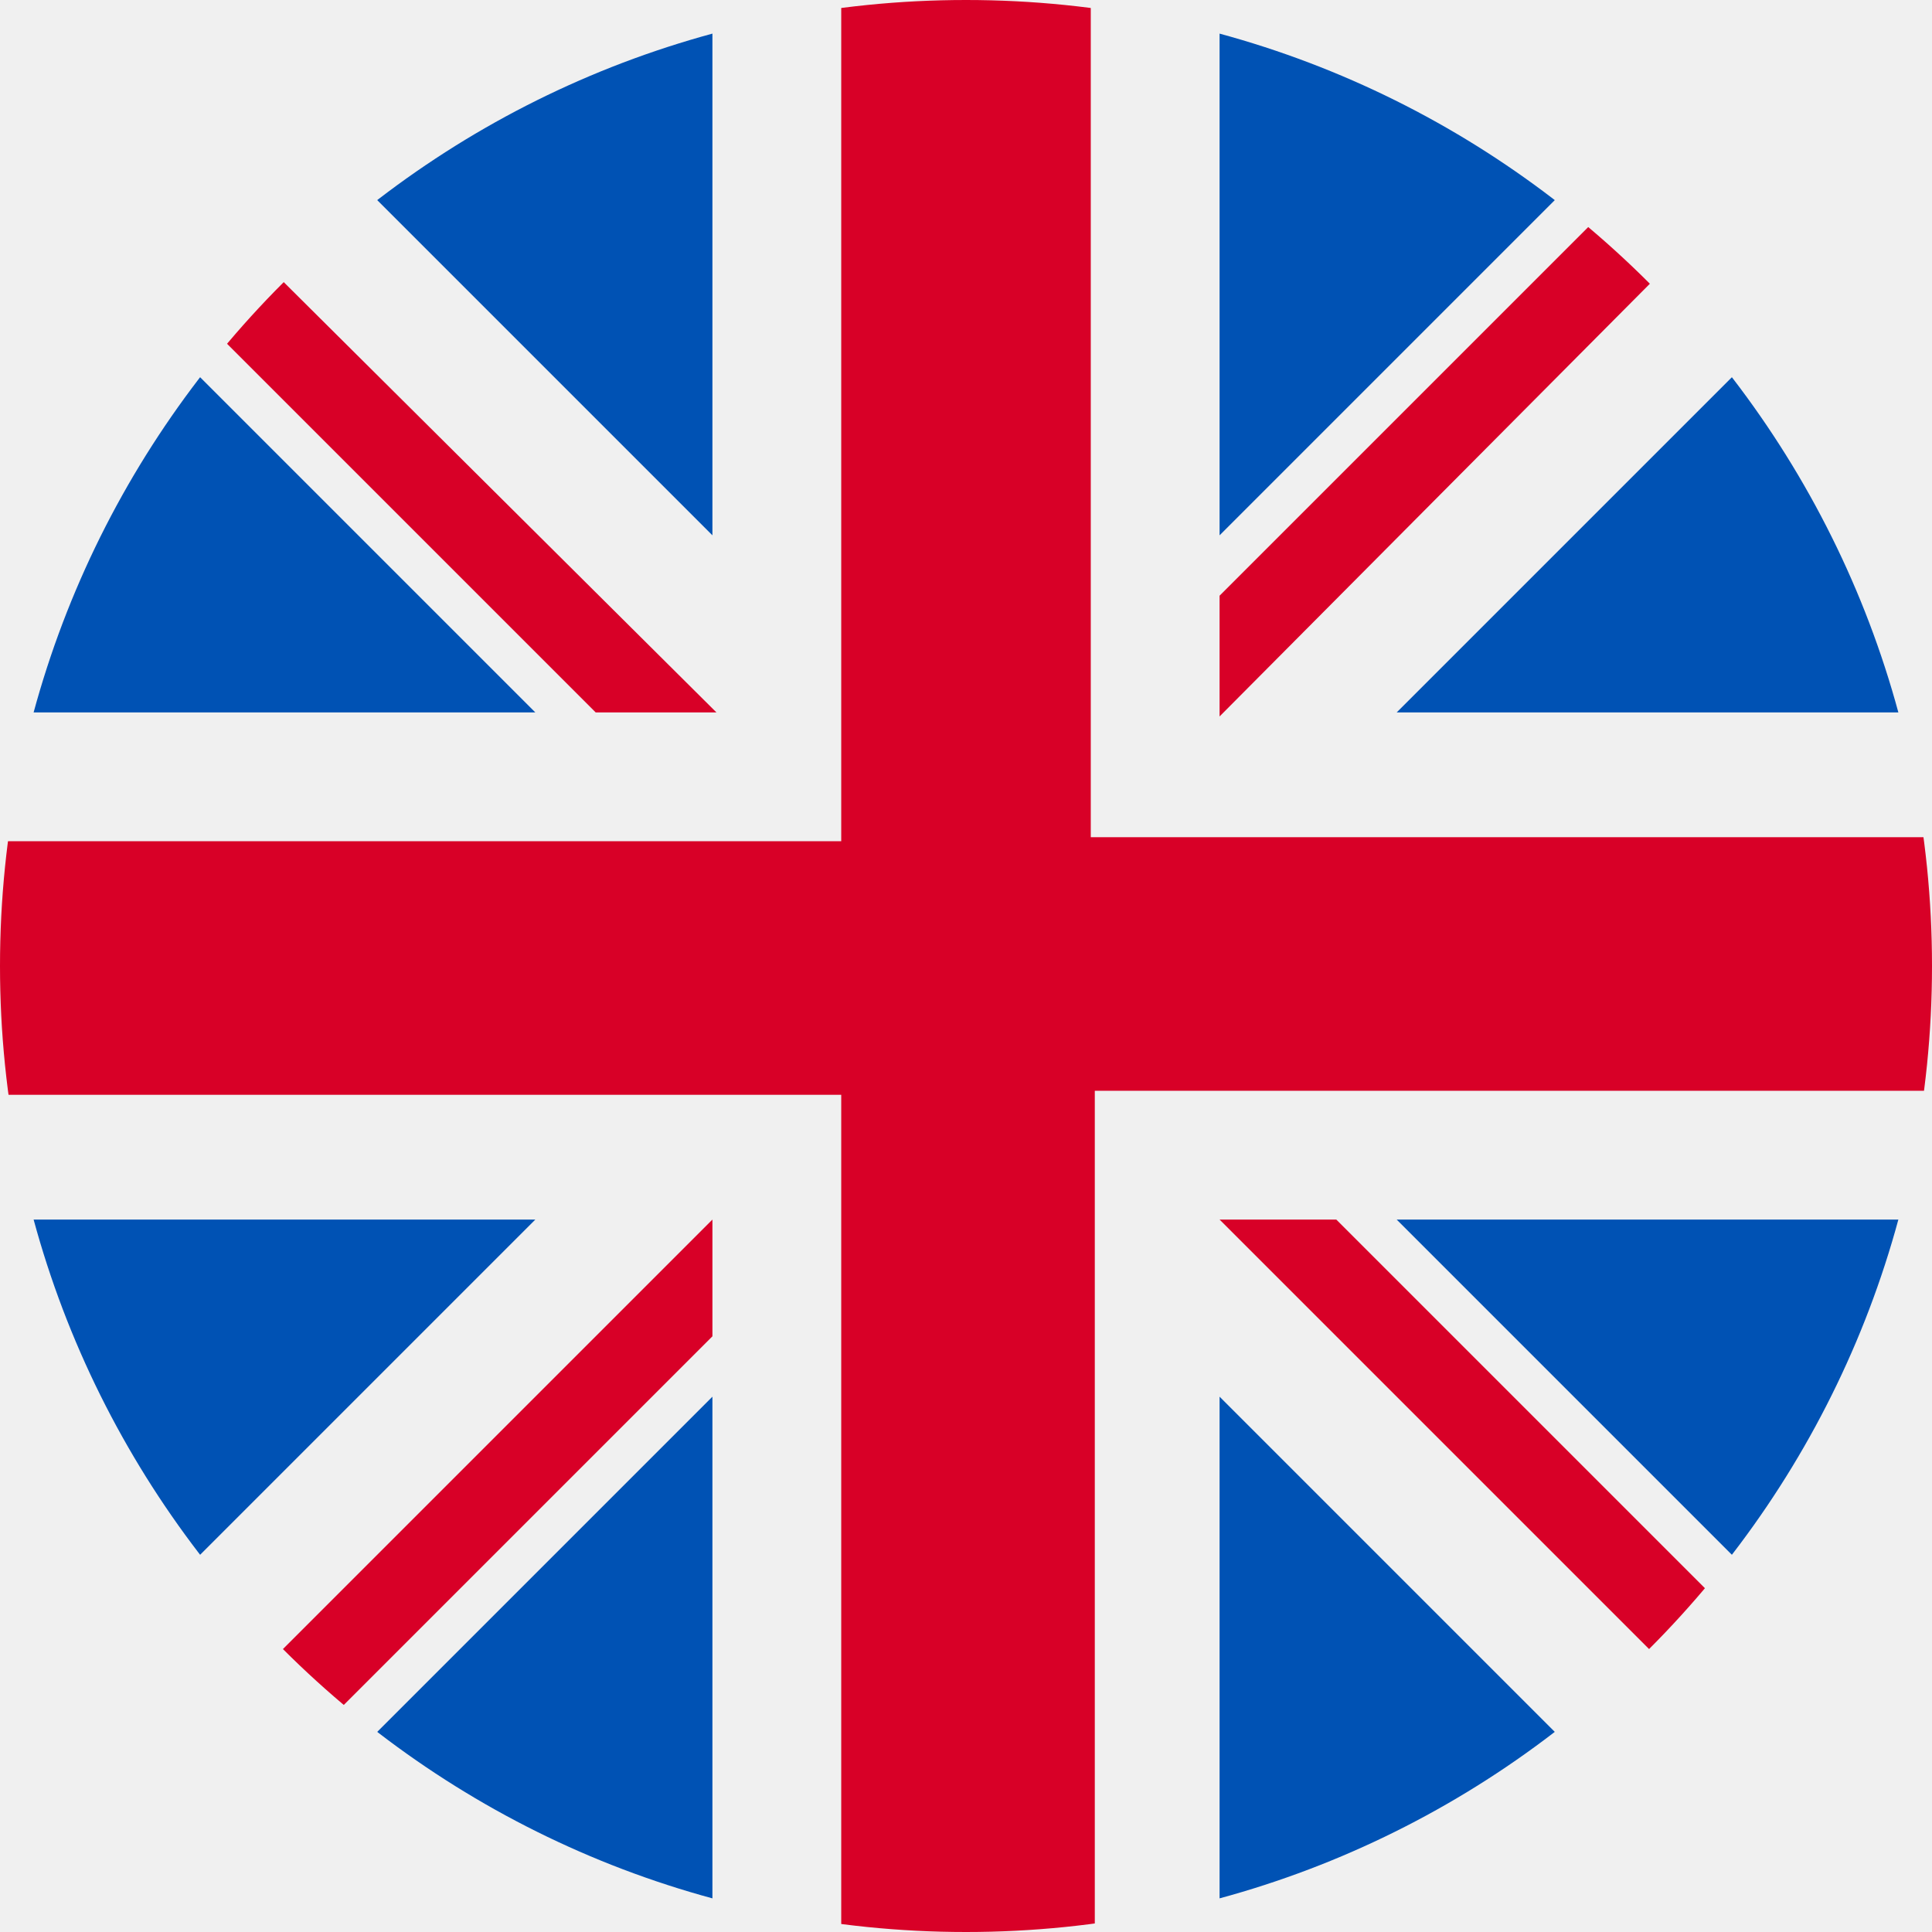
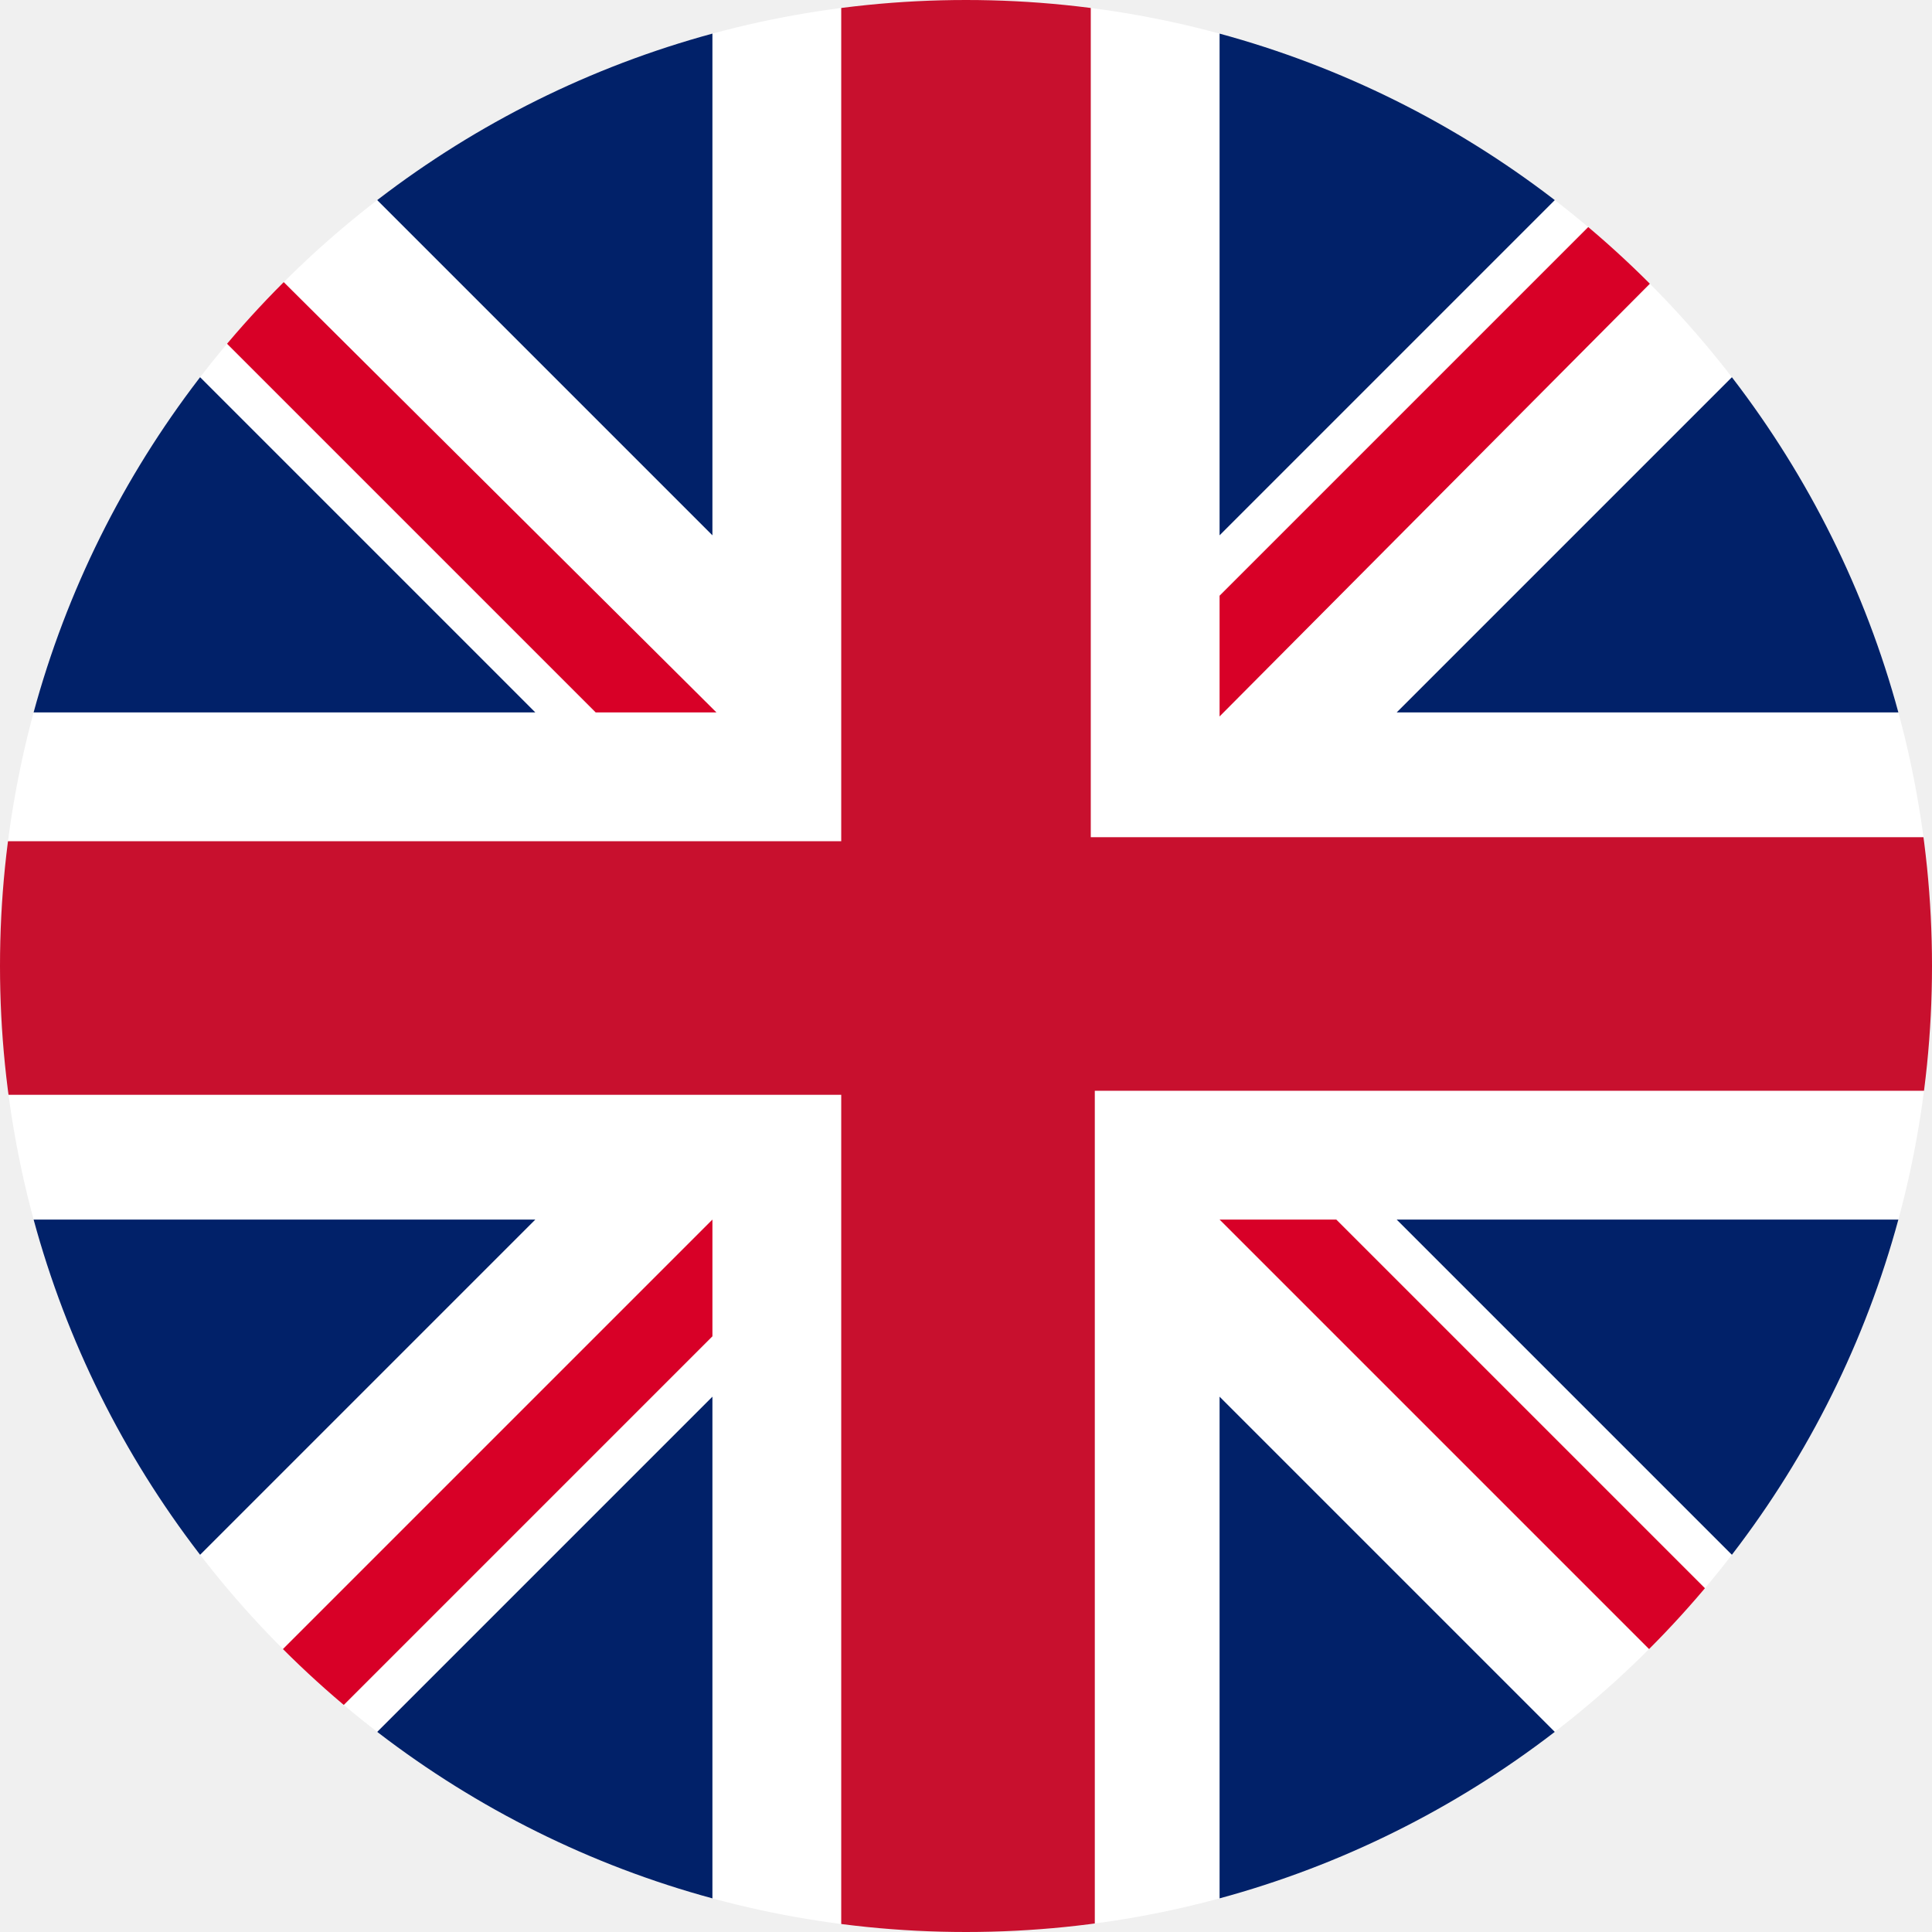
- <svg xmlns="http://www.w3.org/2000/svg" viewBox="0 0 48 48">
+ <svg xmlns="http://www.w3.org/2000/svg" version="1.1" id="Layer_1" x="0px" y="0px" viewBox="0 0 48 48" style="enable-background:new 0 0 48 48;" xml:space="preserve">
+   <style type="text/css">
+ 	.st0{fill:#FFFFFF;filter:url(#Adobe_OpacityMaskFilter);}
+ 	.st1{mask:url(#a_00000167387259392873061640000013580548139034783927_);}
+ 	.st2{fill:#FFFFFF;}
+ 	.st3{fill:#012169;}
+ 	.st4{fill:#C8102E;}
+ 	.st5{fill:#D80027;}
+ </style>
  <defs>
-     <filter id="A" filterUnits="userSpaceOnUse" x="0" y="0" width="48" height="48">
-       <feColorMatrix values="1 0 0 0 0  0 1 0 0 0  0 0 1 0 0  0 0 0 1 0" />
+     <filter id="Adobe_OpacityMaskFilter" filterUnits="userSpaceOnUse" x="0" y="0" width="48" height="48">
+       <feColorMatrix type="matrix" values="1 0 0 0 0  0 1 0 0 0  0 0 1 0 0  0 0 0 1 0" />
    </filter>
  </defs>
-   <mask maskUnits="userSpaceOnUse" x="0" y="0" width="48" height="48" id="B">
-     <circle cx="24" cy="24" r="24" fill="#fff" filter="url(#A)" />
+   <mask maskUnits="userSpaceOnUse" x="0" y="0" width="48" height="48" id="a_00000167387259392873061640000013580548139034783927_">
+     <circle class="st0" cx="24" cy="24" r="24" />
  </mask>
-   <g mask="url(#B)">
-     <path d="M4.4 0l13.3 13.3V0H4.4zm25.9 0v13.3L43.6 0H30.3zM0 4.4v13.3h13.3L0 4.4zm48 0L34.7 17.7H48V4.4zM0 30.3v13.3l13.3-13.3H0zm34.7 0L48 43.6V30.3H34.7zm-17 4.4L4.4 48h13.3V34.7zm12.6 0V48h13.3L30.3 34.7z" fill="#0052b4" />
-     <path d="M20.9 0v20.9H0v6.3h20.9V48h6.3V27.1H48v-6.3H27.1V0h-6.2 0zM0 0v2.9l14.8 14.8h3L0 0zm45.1 0L30.3 14.8v3L48 0h-2.9zM17.7 30.3L0 48h2.9l14.8-14.8v-2.9zm12.6 0L48 48h0v-2.9L33.2 30.3h-2.9z" fill="#d80027" />
+   <g class="st1">
+     <path class="st2" d="M0,0h4.4l7.2,2l6.1-2h3.1l3.2,1.6L27.1,0h3.1l6.6,2.1L43.6,0h1.5l1.1,0.7L48,0v4.4l-1.9,7.3l1.9,6v3.1   l-1.5,2.9l1.5,3.4v3.1l-1.4,6.4l1.4,6.9v1.5l-0.7,1L48,48h-4.4l-6.7-1.6L30.3,48h-3.1l-2.8-1.8L20.9,48h-3.1l-6-1.9L4.4,48H2.9   l-1-0.8L0,48v-4.4l2.1-7.4L0,30.3v-3.1l2.4-3L0,20.9v-3.1l2.1-6.1L0,4.4V2.9l0.8-0.7L0,0z" />
+     <path class="st3" d="M4.4,0l13.3,13.3V0H4.4z M30.3,0v13.3L43.6,0H30.3z M0,4.4v13.3h13.3L0,4.4z M48,4.4L34.7,17.7H48V4.4z    M0,30.3v13.3l13.3-13.3H0z M34.7,30.3L48,43.6V30.3H34.7z M17.7,34.7L4.4,48h13.3V34.7z M30.3,34.7V48h13.3L30.3,34.7z" />
+     <path class="st4" d="M20.9,0v20.9H0v6.3h20.9V48h6.3V27.1H48v-6.3H27.1V0H20.9L20.9,0z" />
+     <path class="st5" d="M0,0v2.9l14.8,14.8h3L0,0z M45.1,0L30.3,14.8v3L48,0H45.1z M17.7,30.3L0,48h2.9l14.8-14.8V30.3z M30.3,30.3   L48,48h0v-2.9L33.2,30.3H30.3z" />
  </g>
</svg>
